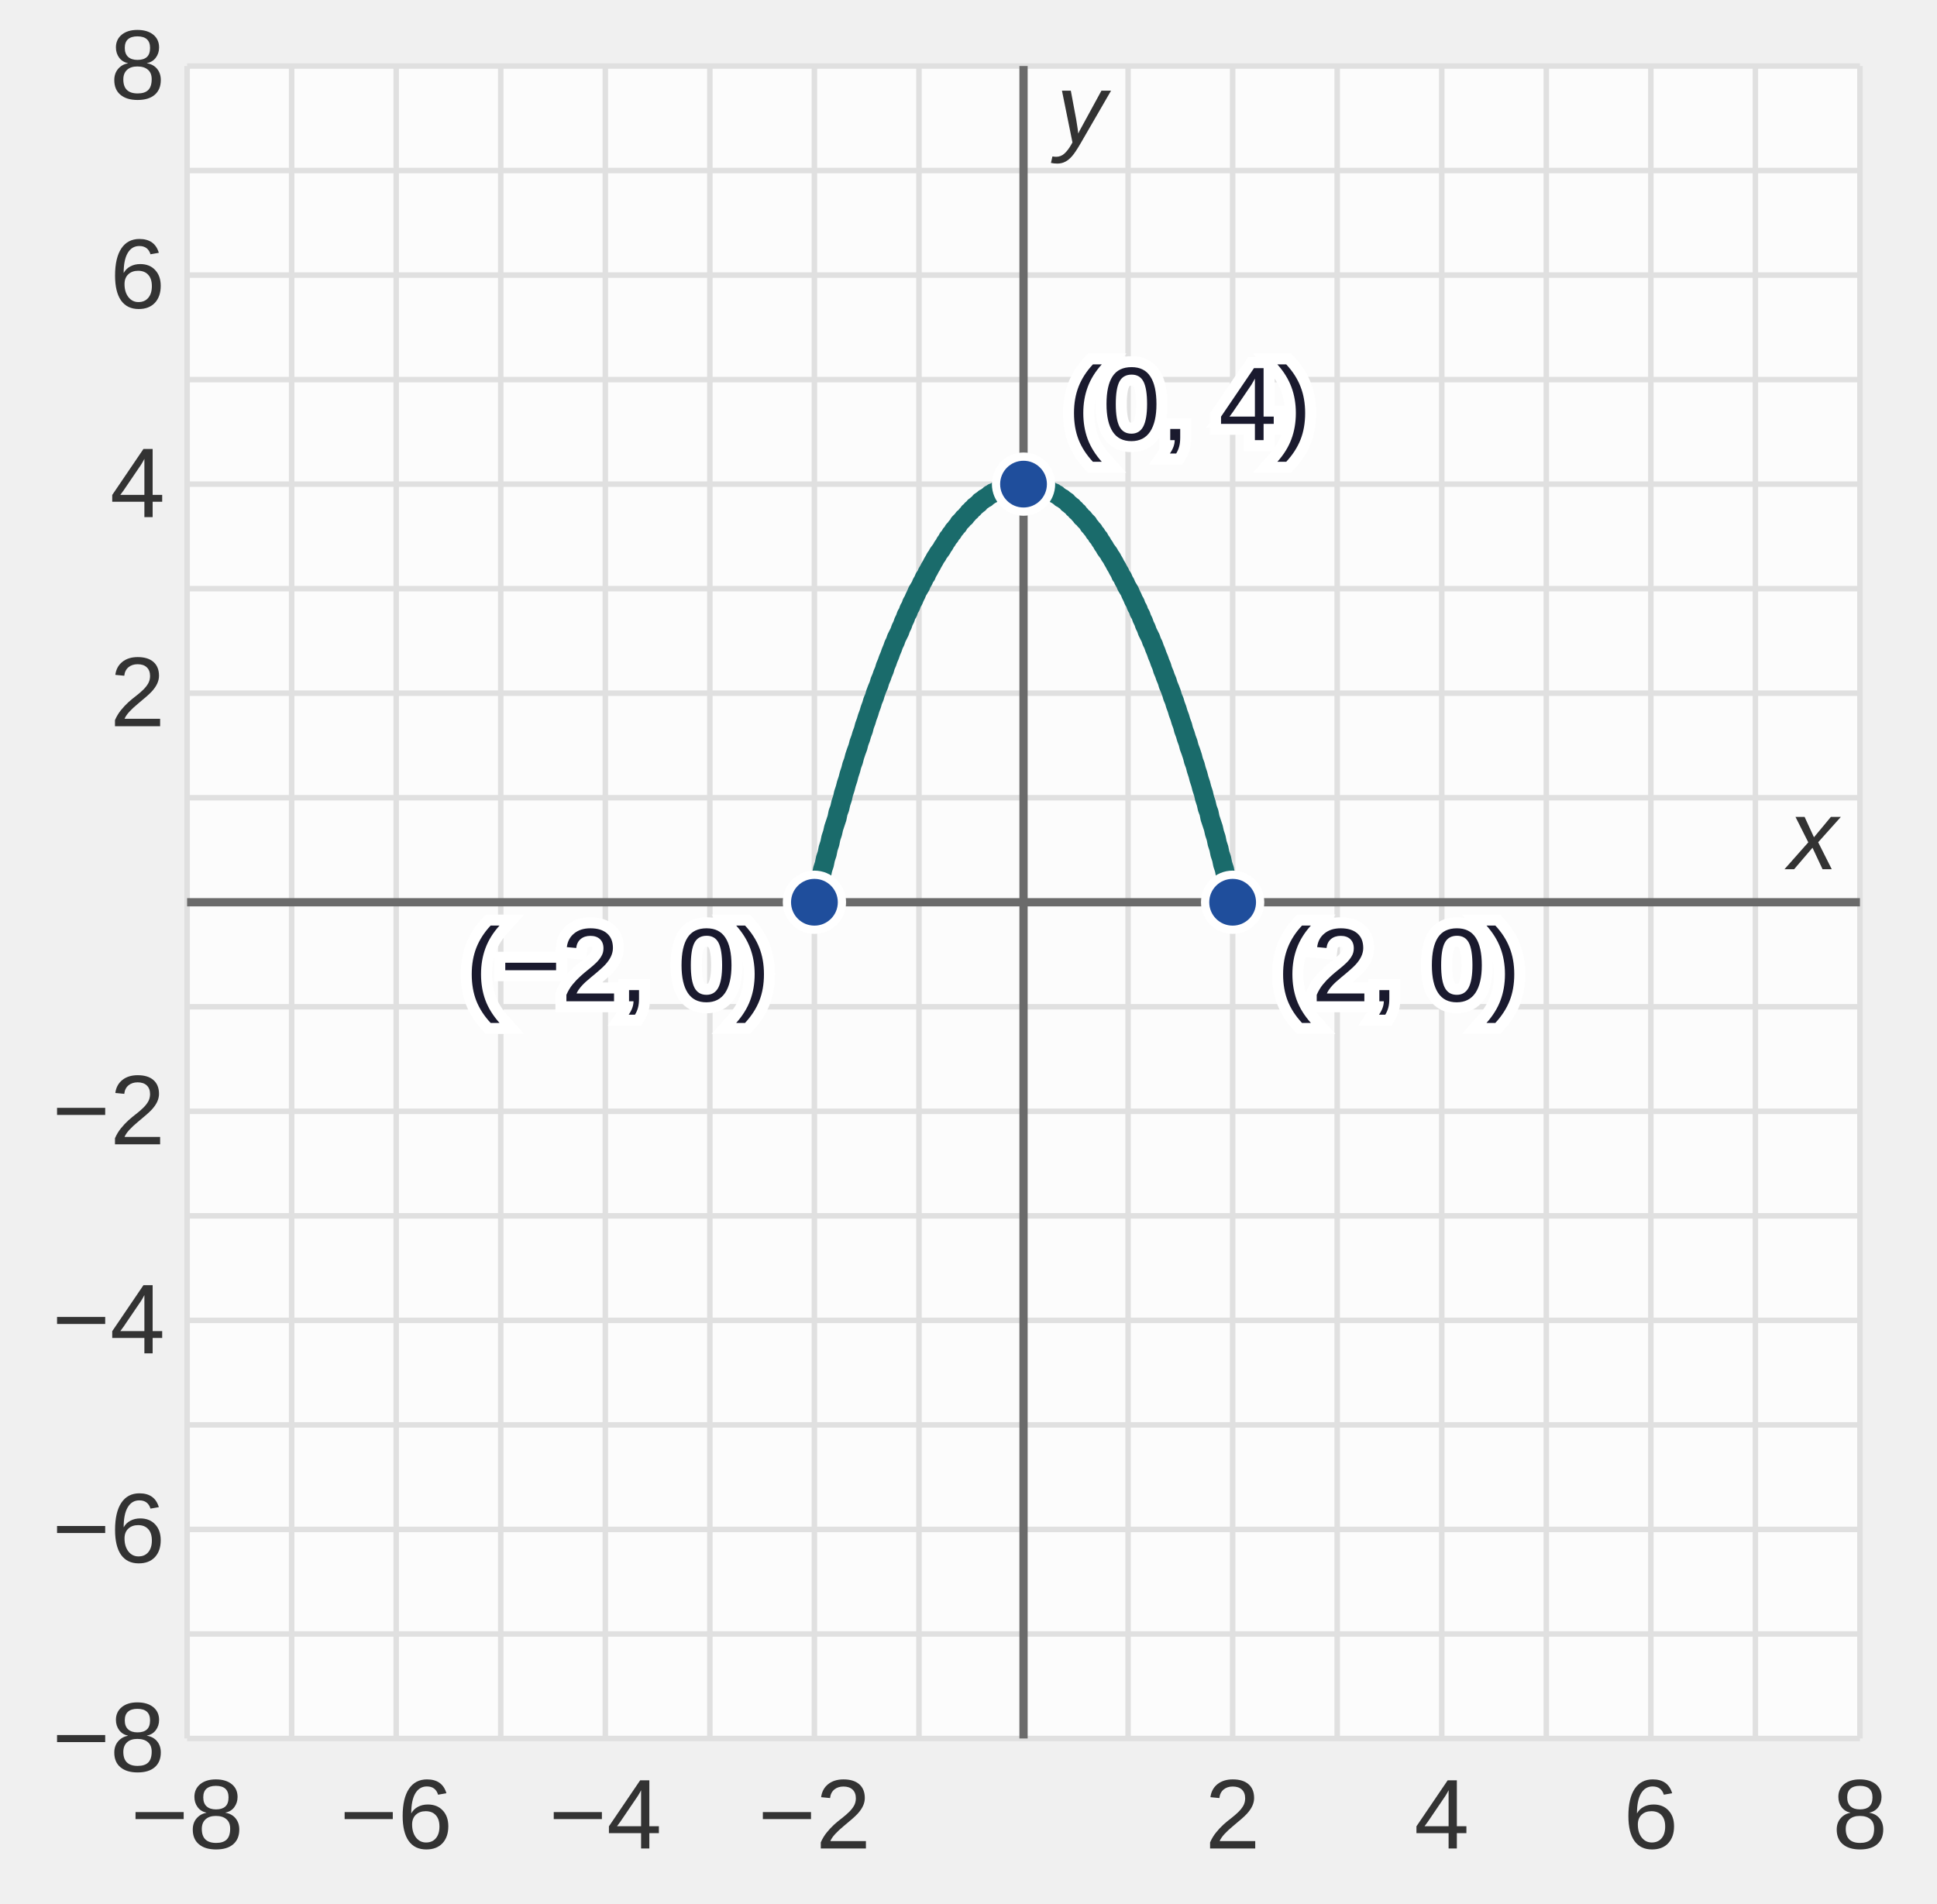
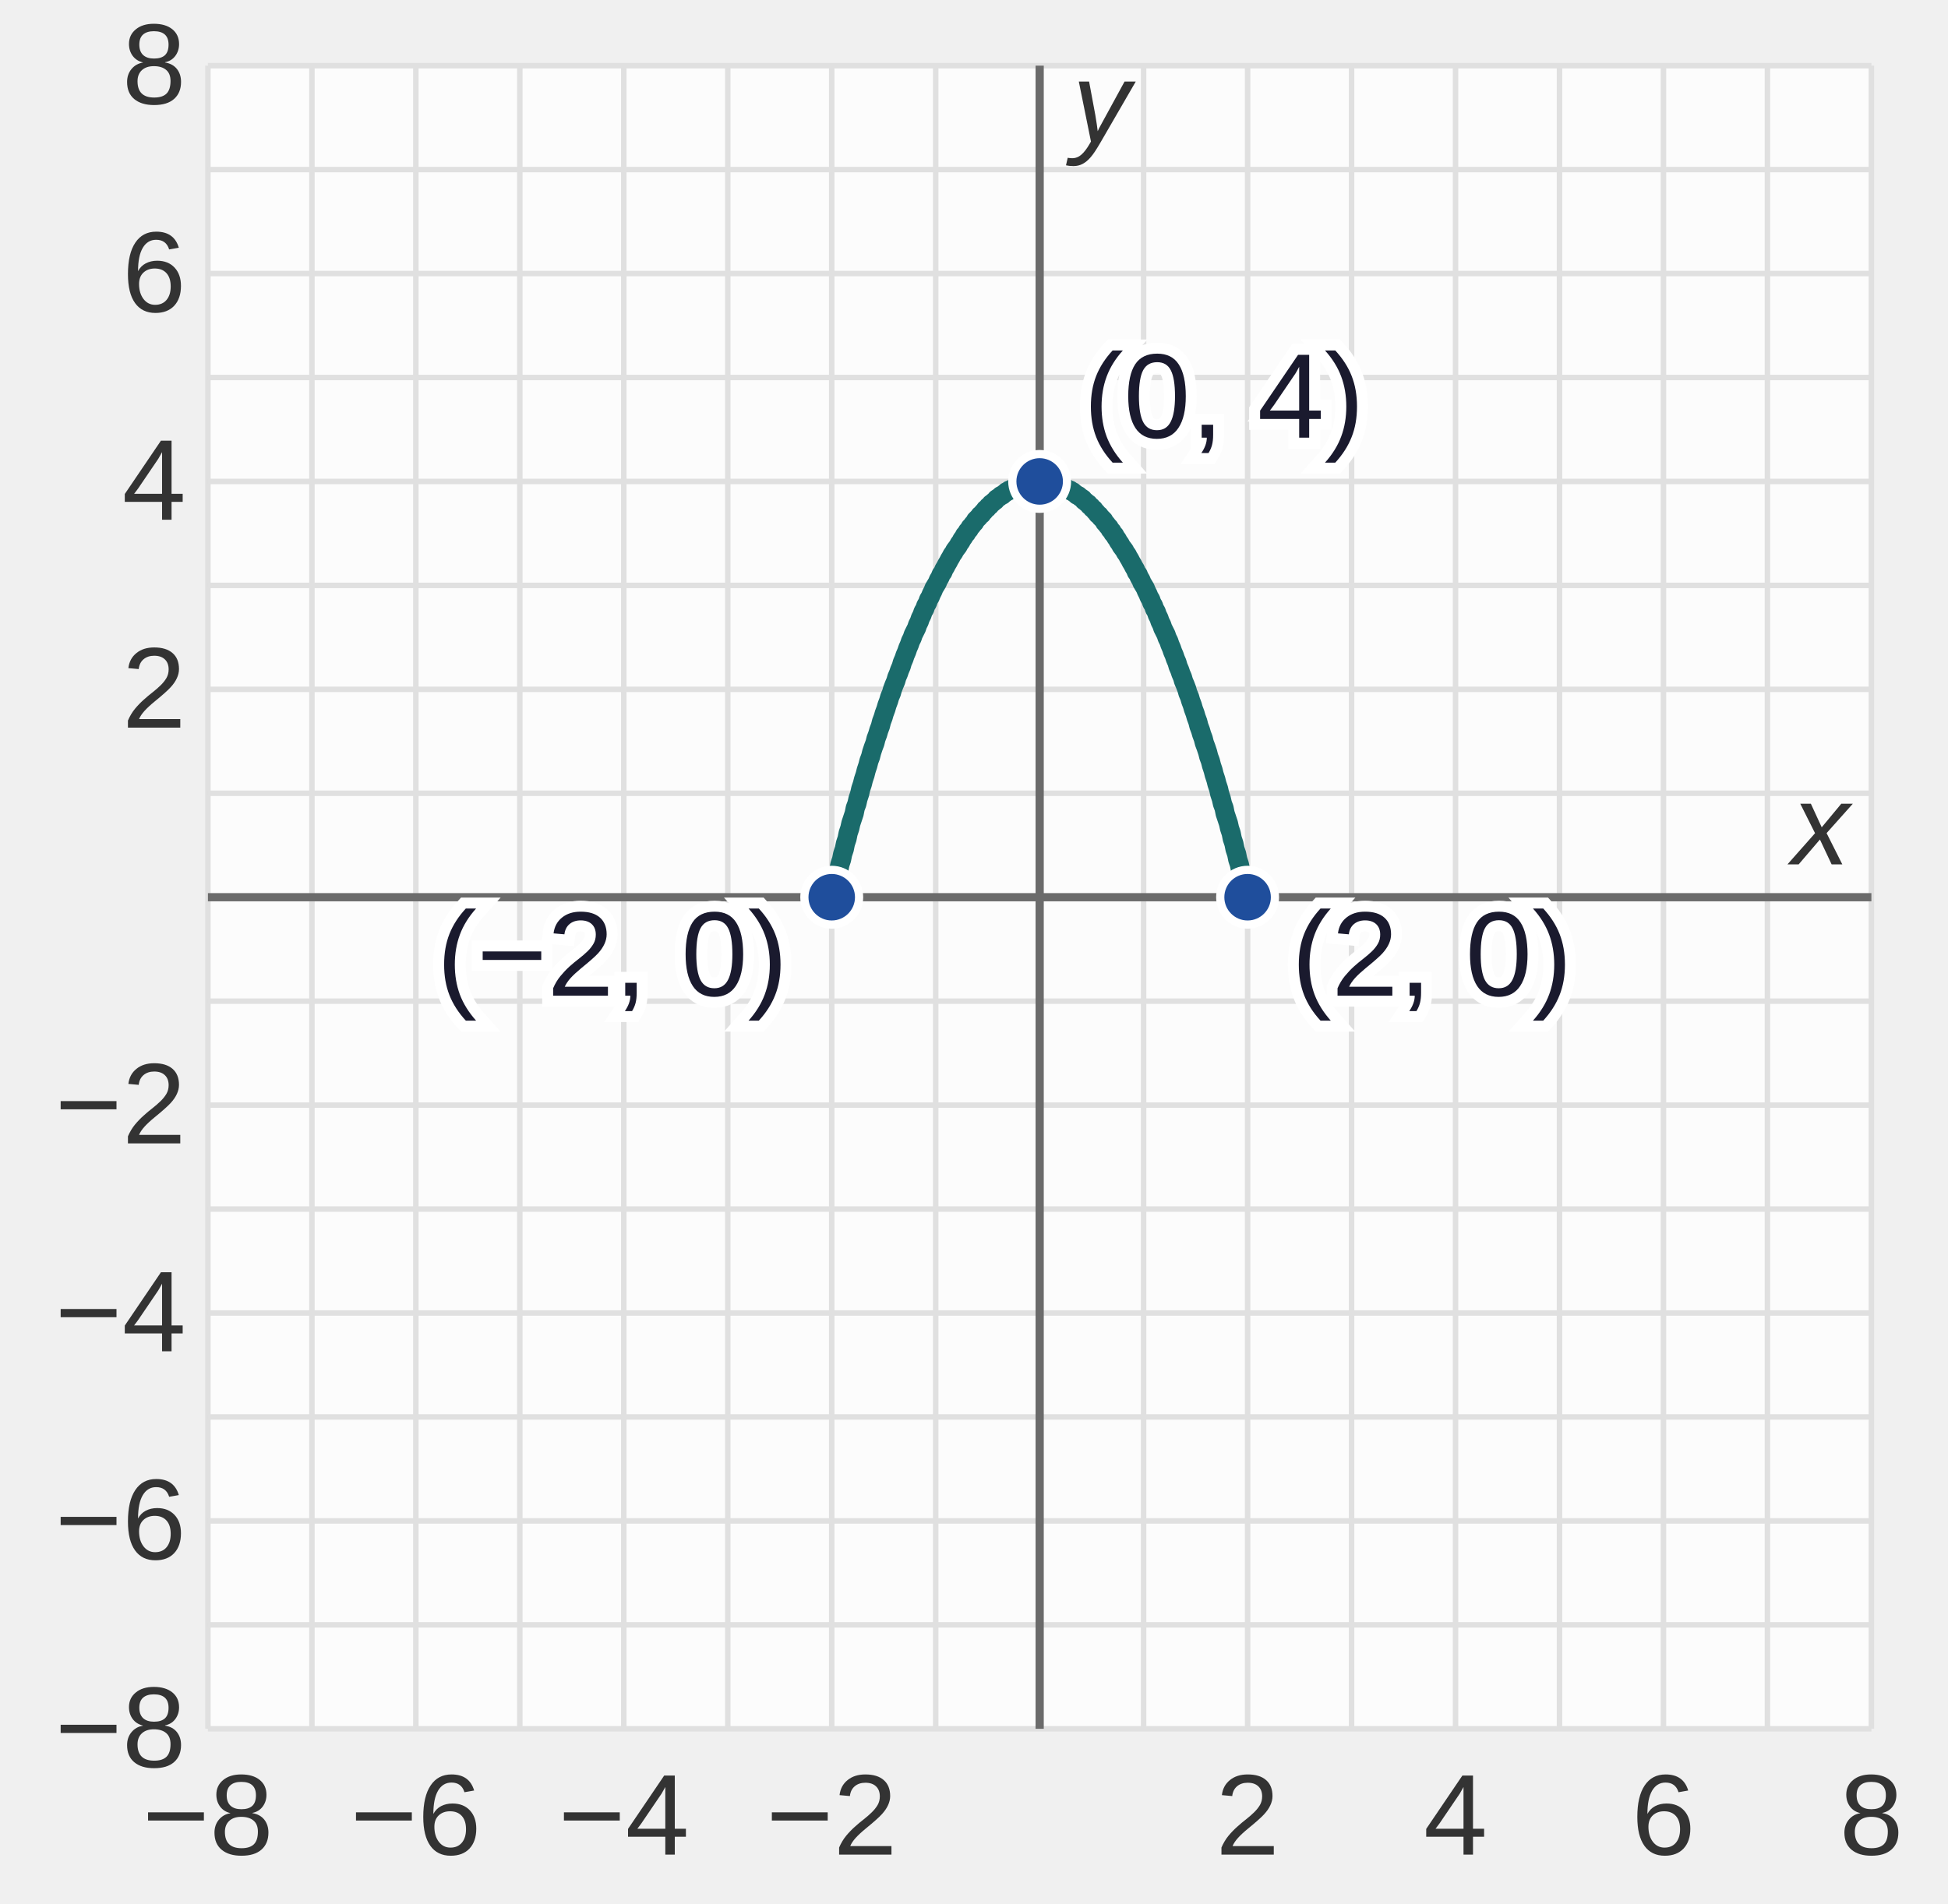
- <svg viewBox="0 0 352 346" font-family="Arial, Helvetica, sans-serif" font-size="18">
-   <rect x="34" y="12" width="304" height="304" fill="#fcfcfc" />
+ <svg viewBox="0 0 356 348" font-family="Arial, Helvetica, sans-serif" font-size="21">
+   <rect x="38" y="12" width="304" height="304" fill="#fcfcfc" />
  <g stroke="#e0e0e0" stroke-width="1">
-     <line x1="34" y1="12" x2="34" y2="316" />
-     <line x1="53" y1="12" x2="53" y2="316" />
-     <line x1="72" y1="12" x2="72" y2="316" />
-     <line x1="91" y1="12" x2="91" y2="316" />
-     <line x1="110" y1="12" x2="110" y2="316" />
-     <line x1="129" y1="12" x2="129" y2="316" />
-     <line x1="148" y1="12" x2="148" y2="316" />
-     <line x1="167" y1="12" x2="167" y2="316" />
-     <line x1="186" y1="12" x2="186" y2="316" />
-     <line x1="205" y1="12" x2="205" y2="316" />
-     <line x1="224" y1="12" x2="224" y2="316" />
-     <line x1="243" y1="12" x2="243" y2="316" />
-     <line x1="262" y1="12" x2="262" y2="316" />
-     <line x1="281" y1="12" x2="281" y2="316" />
-     <line x1="300" y1="12" x2="300" y2="316" />
-     <line x1="319" y1="12" x2="319" y2="316" />
-     <line x1="338" y1="12" x2="338" y2="316" />
-     <line x1="34" y1="316" x2="338" y2="316" />
-     <line x1="34" y1="297" x2="338" y2="297" />
-     <line x1="34" y1="278" x2="338" y2="278" />
-     <line x1="34" y1="259" x2="338" y2="259" />
-     <line x1="34" y1="240" x2="338" y2="240" />
-     <line x1="34" y1="221" x2="338" y2="221" />
-     <line x1="34" y1="202" x2="338" y2="202" />
-     <line x1="34" y1="183" x2="338" y2="183" />
-     <line x1="34" y1="164" x2="338" y2="164" />
-     <line x1="34" y1="145" x2="338" y2="145" />
-     <line x1="34" y1="126" x2="338" y2="126" />
-     <line x1="34" y1="107" x2="338" y2="107" />
-     <line x1="34" y1="88" x2="338" y2="88" />
-     <line x1="34" y1="69" x2="338" y2="69" />
-     <line x1="34" y1="50" x2="338" y2="50" />
-     <line x1="34" y1="31" x2="338" y2="31" />
-     <line x1="34" y1="12" x2="338" y2="12" />
+     <line x1="38" y1="12" x2="38" y2="316" />
+     <line x1="57" y1="12" x2="57" y2="316" />
+     <line x1="76" y1="12" x2="76" y2="316" />
+     <line x1="95" y1="12" x2="95" y2="316" />
+     <line x1="114" y1="12" x2="114" y2="316" />
+     <line x1="133" y1="12" x2="133" y2="316" />
+     <line x1="152" y1="12" x2="152" y2="316" />
+     <line x1="171" y1="12" x2="171" y2="316" />
+     <line x1="190" y1="12" x2="190" y2="316" />
+     <line x1="209" y1="12" x2="209" y2="316" />
+     <line x1="228" y1="12" x2="228" y2="316" />
+     <line x1="247" y1="12" x2="247" y2="316" />
+     <line x1="266" y1="12" x2="266" y2="316" />
+     <line x1="285" y1="12" x2="285" y2="316" />
+     <line x1="304" y1="12" x2="304" y2="316" />
+     <line x1="323" y1="12" x2="323" y2="316" />
+     <line x1="342" y1="12" x2="342" y2="316" />
+     <line x1="38" y1="316" x2="342" y2="316" />
+     <line x1="38" y1="297" x2="342" y2="297" />
+     <line x1="38" y1="278" x2="342" y2="278" />
+     <line x1="38" y1="259" x2="342" y2="259" />
+     <line x1="38" y1="240" x2="342" y2="240" />
+     <line x1="38" y1="221" x2="342" y2="221" />
+     <line x1="38" y1="202" x2="342" y2="202" />
+     <line x1="38" y1="183" x2="342" y2="183" />
+     <line x1="38" y1="164" x2="342" y2="164" />
+     <line x1="38" y1="145" x2="342" y2="145" />
+     <line x1="38" y1="126" x2="342" y2="126" />
+     <line x1="38" y1="107" x2="342" y2="107" />
+     <line x1="38" y1="88" x2="342" y2="88" />
+     <line x1="38" y1="69" x2="342" y2="69" />
+     <line x1="38" y1="50" x2="342" y2="50" />
+     <line x1="38" y1="31" x2="342" y2="31" />
+     <line x1="38" y1="12" x2="342" y2="12" />
  </g>
  <g stroke="#6b6b6b" stroke-width="1.5">
-     <line x1="34" y1="164" x2="338" y2="164" />
-     <line x1="186" y1="12" x2="186" y2="316" />
+     <line x1="38" y1="164" x2="342" y2="164" />
+     <line x1="190" y1="12" x2="190" y2="316" />
  </g>
  <g fill="#333" text-anchor="middle">
-     <text x="34" y="336">−8</text>
-     <text x="72" y="336">−6</text>
-     <text x="110" y="336">−4</text>
-     <text x="148" y="336">−2</text>
-     <text x="224" y="336">2</text>
-     <text x="262" y="336">4</text>
-     <text x="300" y="336">6</text>
-     <text x="338" y="336">8</text>
+     <text x="38" y="339">−8</text>
+     <text x="76" y="339">−6</text>
+     <text x="114" y="339">−4</text>
+     <text x="152" y="339">−2</text>
+     <text x="228" y="339">2</text>
+     <text x="266" y="339">4</text>
+     <text x="304" y="339">6</text>
+     <text x="342" y="339">8</text>
  </g>
  <g fill="#333" text-anchor="end">
-     <text x="30" y="322">−8</text>
-     <text x="30" y="284">−6</text>
-     <text x="30" y="246">−4</text>
-     <text x="30" y="208">−2</text>
-     <text x="30" y="132">2</text>
-     <text x="30" y="94">4</text>
-     <text x="30" y="56">6</text>
-     <text x="30" y="18">8</text>
+     <text x="34" y="323">−8</text>
+     <text x="34" y="285">−6</text>
+     <text x="34" y="247">−4</text>
+     <text x="34" y="209">−2</text>
+     <text x="34" y="133">2</text>
+     <text x="34" y="95">4</text>
+     <text x="34" y="57">6</text>
+     <text x="34" y="19">8</text>
  </g>
-   <text x="334" y="158" text-anchor="end" fill="#333" font-style="italic">x</text>
-   <text x="192" y="26" fill="#333" font-style="italic">y</text>
-   <polyline points="148,164 148.3,163 148.5,162 148.8,161 149,160 149.3,159 149.5,158 149.8,157.1 150,156.1 150.3,155.2 150.5,154.2 150.8,153.3 151,152.3 151.3,151.4 151.5,150.5 151.8,149.6 152.1,148.7 152.3,147.7 152.6,146.9 152.8,146 153.1,145.1 153.3,144.2 153.6,143.3 153.8,142.5 154.1,141.6 154.3,140.8 154.6,139.9 154.8,139.1 155.1,138.3 155.3,137.5 155.6,136.6 155.9,135.8 156.1,135 156.4,134.2 156.6,133.5 156.9,132.7 157.1,131.9 157.4,131.1 157.6,130.4 157.9,129.6 158.1,128.9 158.4,128.1 158.6,127.4 158.9,126.7 159.1,126 159.4,125.2 159.7,124.5 159.9,123.8 160.2,123.1 160.4,122.5 160.7,121.8 160.9,121.1 161.2,120.4 161.4,119.8 161.7,119.1 161.9,118.5 162.2,117.8 162.4,117.2 162.7,116.6 162.9,116 163.2,115.4 163.5,114.8 163.7,114.2 164,113.6 164.2,113 164.5,112.4 164.7,111.8 165,111.3 165.2,110.7 165.5,110.2 165.7,109.6 166,109.1 166.2,108.6 166.5,108 166.7,107.5 167,107 167.3,106.5 167.5,106 167.8,105.5 168,105 168.3,104.6 168.5,104.1 168.8,103.6 169,103.2 169.3,102.7 169.5,102.3 169.8,101.8 170,101.4 170.3,101 170.5,100.6 170.8,100.2 171.1,99.8 171.3,99.4 171.6,99 171.8,98.6 172.1,98.2 172.3,97.8 172.6,97.5 172.8,97.1 173.1,96.8 173.3,96.4 173.6,96.1 173.8,95.8 174.1,95.5 174.3,95.1 174.6,94.8 174.9,94.5 175.1,94.2 175.4,94 175.6,93.7 175.9,93.4 176.1,93.1 176.4,92.9 176.6,92.6 176.9,92.4 177.1,92.1 177.4,91.9 177.6,91.7 177.9,91.5 178.1,91.2 178.4,91 178.7,90.8 178.9,90.6 179.2,90.5 179.4,90.3 179.7,90.1 179.9,89.9 180.2,89.8 180.4,89.6 180.7,89.5 180.9,89.4 181.2,89.2 181.4,89.1 181.7,89 181.9,88.9 182.2,88.8 182.5,88.7 182.7,88.6 183,88.5 183.2,88.4 183.5,88.3 183.7,88.3 184,88.2 184.2,88.2 184.5,88.1 184.7,88.1 185,88.1 185.2,88 185.5,88 185.7,88 186,88 186.3,88 186.5,88 186.8,88 187,88.1 187.3,88.1 187.5,88.1 187.8,88.2 188,88.2 188.3,88.3 188.5,88.3 188.8,88.4 189,88.5 189.3,88.6 189.5,88.7 189.8,88.8 190.1,88.9 190.3,89 190.6,89.1 190.8,89.2 191.1,89.4 191.3,89.5 191.6,89.6 191.8,89.8 192.1,89.9 192.3,90.1 192.6,90.3 192.8,90.5 193.1,90.6 193.3,90.8 193.6,91 193.9,91.2 194.1,91.5 194.4,91.7 194.6,91.9 194.9,92.1 195.1,92.4 195.4,92.6 195.6,92.9 195.9,93.1 196.1,93.4 196.4,93.7 196.6,94 196.9,94.2 197.1,94.5 197.4,94.8 197.7,95.1 197.9,95.5 198.2,95.8 198.4,96.1 198.7,96.4 198.9,96.8 199.2,97.1 199.4,97.5 199.7,97.8 199.9,98.2 200.2,98.6 200.4,99 200.7,99.4 200.9,99.8 201.2,100.2 201.5,100.6 201.7,101 202,101.4 202.2,101.8 202.5,102.3 202.7,102.7 203,103.2 203.2,103.6 203.5,104.1 203.7,104.6 204,105 204.2,105.5 204.5,106 204.7,106.5 205,107 205.3,107.5 205.5,108 205.8,108.6 206,109.1 206.3,109.6 206.5,110.2 206.8,110.7 207,111.3 207.3,111.8 207.5,112.4 207.8,113 208,113.6 208.3,114.2 208.5,114.8 208.8,115.4 209.1,116 209.3,116.6 209.6,117.2 209.8,117.8 210.1,118.5 210.3,119.1 210.6,119.8 210.8,120.4 211.1,121.1 211.3,121.8 211.6,122.5 211.8,123.1 212.1,123.8 212.3,124.5 212.6,125.2 212.9,126 213.1,126.7 213.4,127.4 213.6,128.1 213.9,128.9 214.1,129.6 214.4,130.4 214.6,131.1 214.9,131.9 215.1,132.7 215.4,133.5 215.6,134.2 215.9,135 216.1,135.8 216.4,136.6 216.7,137.5 216.9,138.3 217.2,139.1 217.4,139.9 217.7,140.8 217.9,141.6 218.2,142.5 218.4,143.3 218.7,144.2 218.9,145.1 219.2,146 219.4,146.9 219.7,147.7 219.9,148.7 220.2,149.6 220.5,150.5 220.7,151.4 221,152.3 221.2,153.3 221.5,154.2 221.7,155.2 222,156.1 222.2,157.1 222.5,158 222.7,159 223,160 223.2,161 223.5,162 223.7,163 224,164" fill="none" stroke="#1a6b6b" stroke-width="3.5" stroke-linejoin="round" />
-   <circle cx="148" cy="164" r="5" fill="#1f4e9c" stroke="#fff" stroke-width="1.5" />
-   <text x="140" y="182" text-anchor="end" fill="#1a1a2e" font-size="19" paint-order="stroke" stroke="#fff" stroke-width="4">(−2, 0)</text>
-   <circle cx="186" cy="88" r="5" fill="#1f4e9c" stroke="#fff" stroke-width="1.5" />
-   <text x="194" y="80" text-anchor="start" fill="#1a1a2e" font-size="19" paint-order="stroke" stroke="#fff" stroke-width="4">(0, 4)</text>
-   <circle cx="224" cy="164" r="5" fill="#1f4e9c" stroke="#fff" stroke-width="1.5" />
-   <text x="232" y="182" text-anchor="start" fill="#1a1a2e" font-size="19" paint-order="stroke" stroke="#fff" stroke-width="4">(2, 0)</text>
+   <text x="338" y="158" text-anchor="end" fill="#333" font-style="italic">x</text>
+   <text x="196" y="26" fill="#333" font-style="italic">y</text>
+   <polyline points="152,164 152.3,163 152.5,162 152.8,161 153,160 153.3,159 153.5,158 153.8,157.1 154,156.1 154.3,155.2 154.5,154.2 154.8,153.3 155,152.3 155.3,151.4 155.5,150.5 155.8,149.6 156.1,148.7 156.3,147.7 156.6,146.9 156.8,146 157.1,145.1 157.3,144.2 157.6,143.3 157.8,142.5 158.1,141.6 158.3,140.8 158.6,139.9 158.8,139.1 159.1,138.3 159.3,137.5 159.6,136.6 159.9,135.8 160.1,135 160.4,134.2 160.6,133.5 160.9,132.7 161.1,131.9 161.4,131.1 161.6,130.4 161.9,129.6 162.1,128.9 162.4,128.1 162.6,127.4 162.9,126.7 163.1,126 163.4,125.2 163.7,124.5 163.9,123.8 164.2,123.1 164.4,122.5 164.7,121.8 164.9,121.1 165.2,120.4 165.4,119.8 165.7,119.1 165.9,118.5 166.2,117.8 166.4,117.2 166.7,116.6 166.9,116 167.2,115.4 167.5,114.8 167.7,114.2 168,113.6 168.2,113 168.5,112.4 168.7,111.8 169,111.3 169.2,110.7 169.5,110.2 169.7,109.6 170,109.1 170.2,108.6 170.5,108 170.7,107.5 171,107 171.3,106.5 171.5,106 171.8,105.5 172,105 172.3,104.6 172.5,104.1 172.8,103.6 173,103.2 173.3,102.7 173.5,102.3 173.8,101.8 174,101.4 174.3,101 174.5,100.6 174.8,100.2 175.1,99.8 175.3,99.4 175.6,99 175.8,98.6 176.1,98.2 176.3,97.8 176.6,97.5 176.8,97.1 177.1,96.8 177.3,96.4 177.6,96.1 177.8,95.8 178.1,95.5 178.3,95.1 178.6,94.8 178.9,94.5 179.1,94.2 179.4,94 179.6,93.7 179.9,93.4 180.1,93.1 180.4,92.9 180.6,92.6 180.9,92.4 181.1,92.1 181.4,91.9 181.6,91.7 181.9,91.5 182.1,91.2 182.4,91 182.7,90.8 182.9,90.6 183.2,90.5 183.4,90.3 183.7,90.1 183.9,89.9 184.2,89.8 184.4,89.6 184.7,89.5 184.9,89.4 185.2,89.2 185.4,89.1 185.7,89 185.9,88.9 186.2,88.8 186.5,88.7 186.7,88.6 187,88.5 187.2,88.4 187.5,88.3 187.7,88.3 188,88.2 188.2,88.2 188.5,88.1 188.7,88.1 189,88.1 189.2,88 189.5,88 189.7,88 190,88 190.3,88 190.5,88 190.8,88 191,88.1 191.3,88.1 191.5,88.1 191.8,88.2 192,88.2 192.3,88.3 192.5,88.3 192.8,88.4 193,88.5 193.3,88.6 193.5,88.7 193.8,88.8 194.1,88.9 194.3,89 194.6,89.1 194.8,89.2 195.1,89.4 195.3,89.5 195.6,89.6 195.8,89.8 196.1,89.9 196.3,90.1 196.6,90.3 196.8,90.5 197.1,90.6 197.3,90.8 197.6,91 197.9,91.2 198.1,91.5 198.4,91.7 198.6,91.9 198.9,92.1 199.1,92.4 199.4,92.6 199.6,92.9 199.9,93.1 200.1,93.4 200.4,93.7 200.6,94 200.9,94.2 201.1,94.5 201.4,94.8 201.7,95.1 201.9,95.5 202.2,95.8 202.4,96.1 202.7,96.4 202.9,96.8 203.2,97.1 203.4,97.5 203.7,97.8 203.9,98.2 204.2,98.6 204.4,99 204.7,99.4 204.9,99.8 205.2,100.2 205.5,100.6 205.7,101 206,101.4 206.2,101.8 206.5,102.3 206.7,102.7 207,103.2 207.2,103.6 207.5,104.1 207.7,104.6 208,105 208.2,105.5 208.5,106 208.7,106.5 209,107 209.3,107.5 209.5,108 209.8,108.6 210,109.1 210.3,109.6 210.5,110.2 210.8,110.7 211,111.3 211.3,111.8 211.5,112.4 211.8,113 212,113.6 212.3,114.2 212.5,114.8 212.8,115.4 213.1,116 213.3,116.6 213.6,117.2 213.8,117.8 214.1,118.5 214.3,119.1 214.6,119.8 214.8,120.4 215.1,121.1 215.3,121.8 215.6,122.5 215.8,123.1 216.1,123.8 216.3,124.5 216.6,125.2 216.9,126 217.1,126.7 217.4,127.4 217.6,128.1 217.9,128.9 218.1,129.6 218.4,130.4 218.6,131.1 218.9,131.9 219.1,132.7 219.4,133.5 219.6,134.2 219.9,135 220.1,135.8 220.4,136.6 220.7,137.5 220.9,138.3 221.2,139.1 221.4,139.9 221.7,140.8 221.9,141.6 222.2,142.5 222.4,143.3 222.7,144.2 222.9,145.1 223.2,146 223.4,146.9 223.7,147.7 223.9,148.7 224.2,149.6 224.5,150.5 224.7,151.4 225,152.3 225.2,153.3 225.5,154.2 225.7,155.2 226,156.1 226.2,157.1 226.5,158 226.7,159 227,160 227.2,161 227.5,162 227.7,163 228,164" fill="none" stroke="#1a6b6b" stroke-width="3.5" stroke-linejoin="round" />
+   <circle cx="152" cy="164" r="5" fill="#1f4e9c" stroke="#fff" stroke-width="1.5" />
+   <text x="144" y="182" text-anchor="end" fill="#1a1a2e" font-size="22" paint-order="stroke" stroke="#fff" stroke-width="4">(−2, 0)</text>
+   <circle cx="190" cy="88" r="5" fill="#1f4e9c" stroke="#fff" stroke-width="1.5" />
+   <text x="198" y="80" text-anchor="start" fill="#1a1a2e" font-size="22" paint-order="stroke" stroke="#fff" stroke-width="4">(0, 4)</text>
+   <circle cx="228" cy="164" r="5" fill="#1f4e9c" stroke="#fff" stroke-width="1.5" />
+   <text x="236" y="182" text-anchor="start" fill="#1a1a2e" font-size="22" paint-order="stroke" stroke="#fff" stroke-width="4">(2, 0)</text>
</svg>
